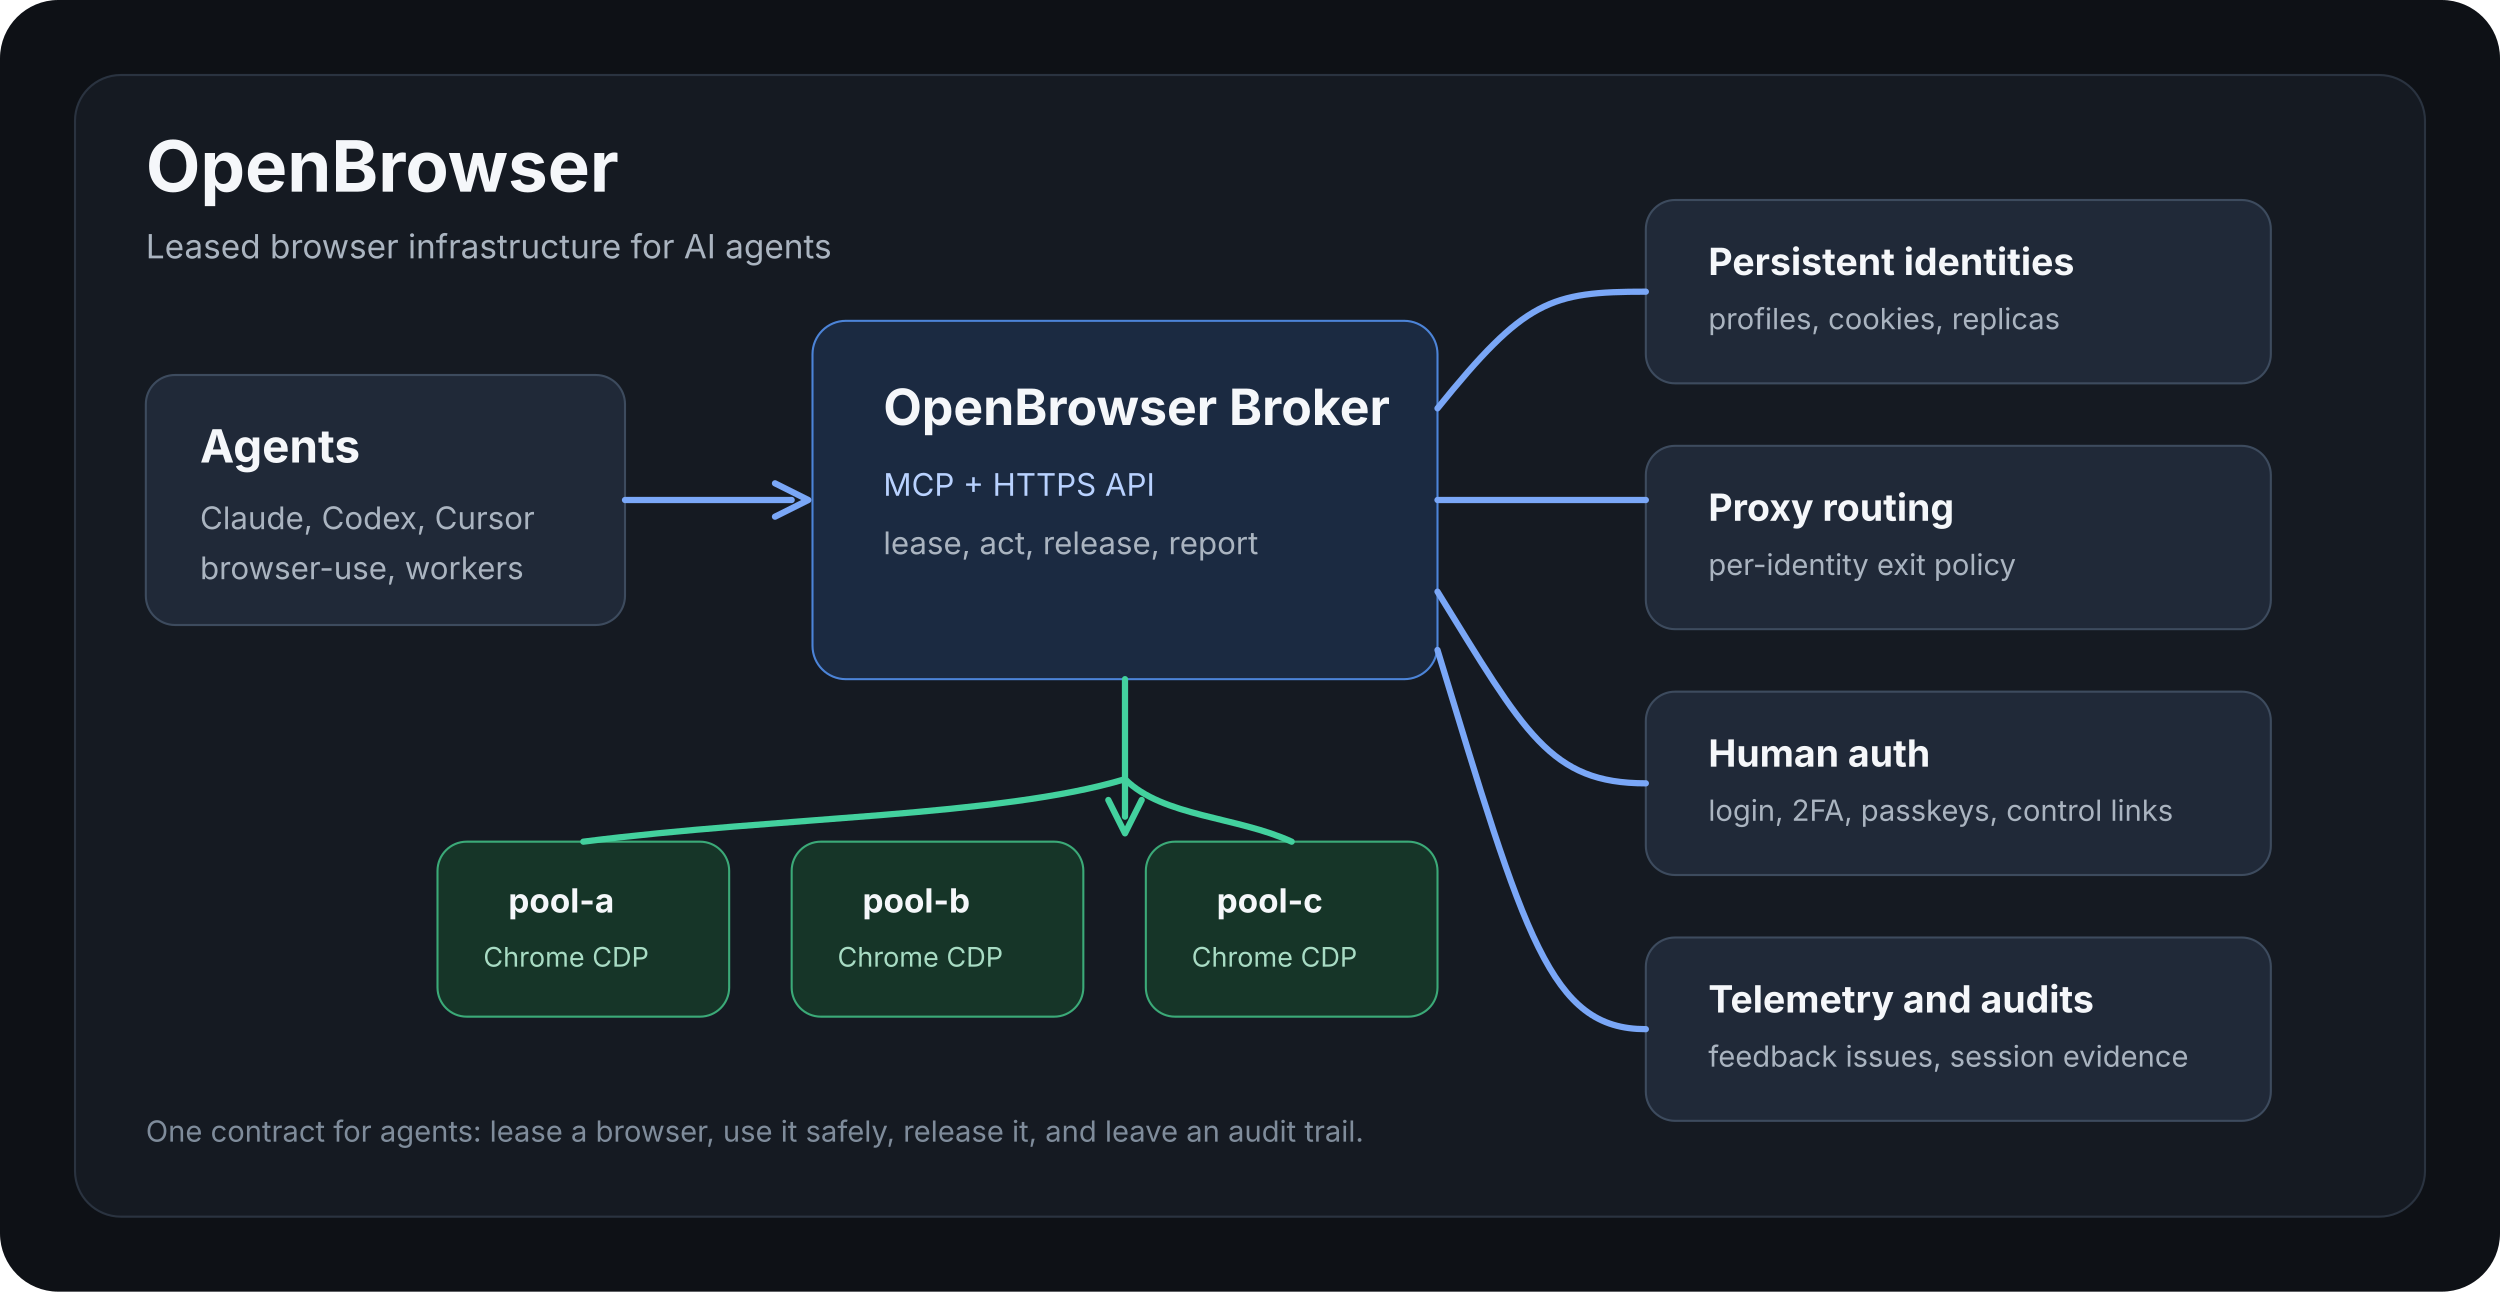
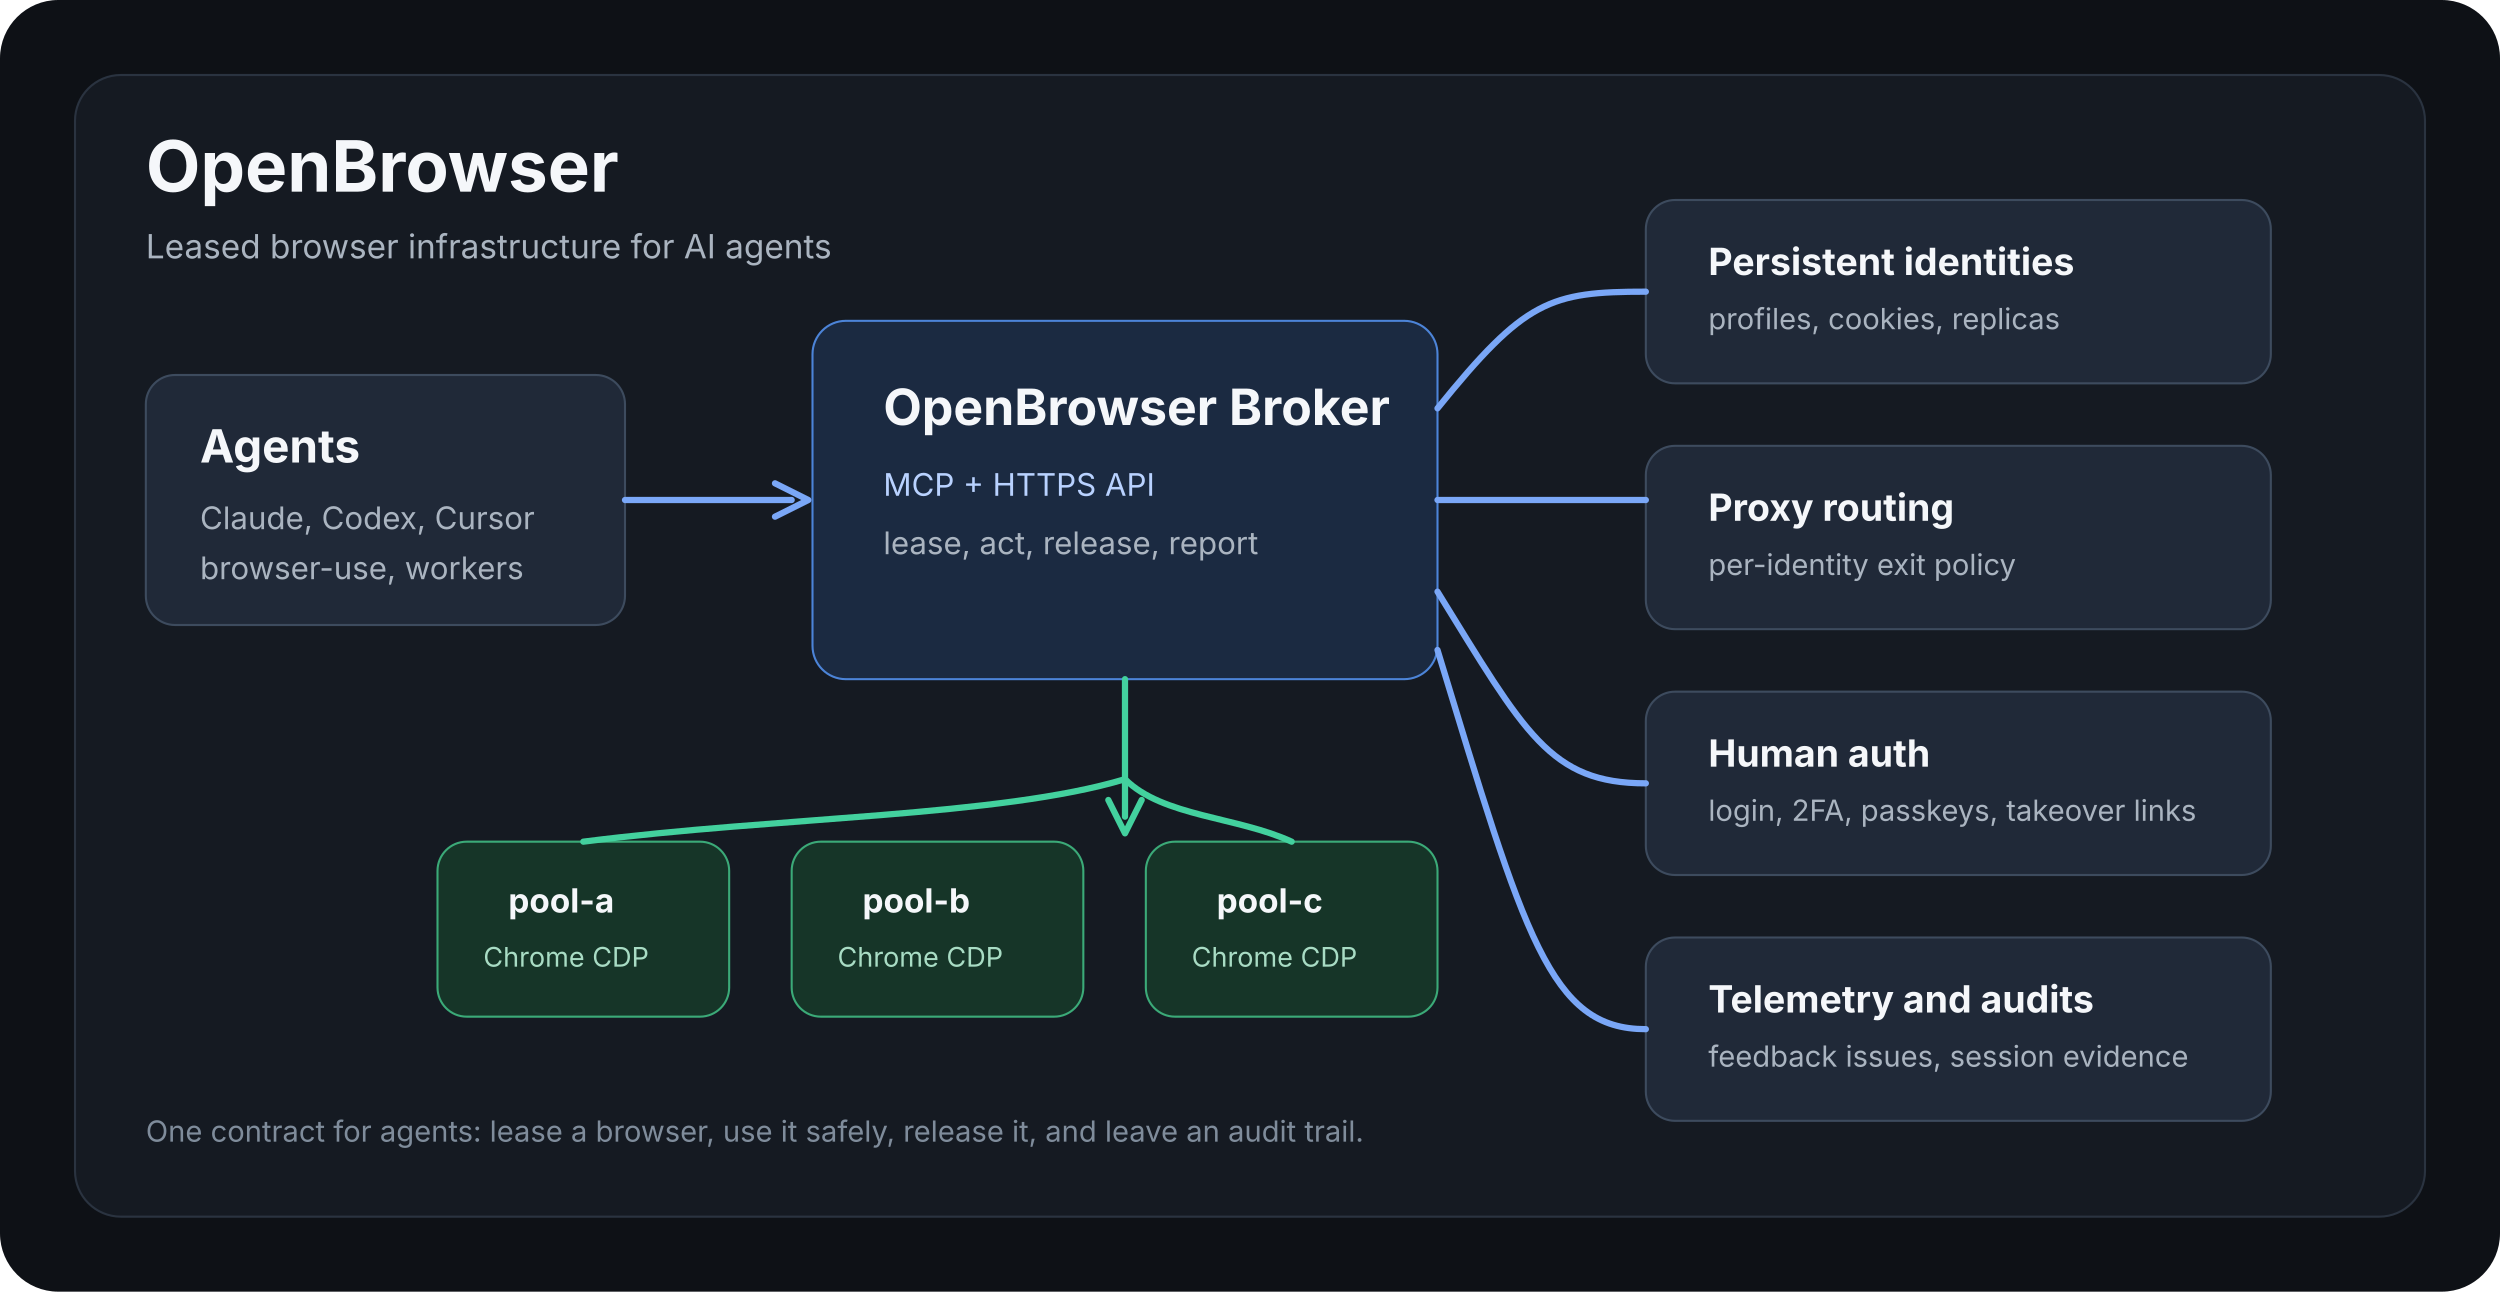
<svg xmlns="http://www.w3.org/2000/svg" width="1200" height="620" viewBox="0 0 1200 620" fill="none" role="img" aria-labelledby="title desc">
  <rect width="1200" height="620" rx="28" fill="#0E1116" />
  <rect x="36" y="36" width="1128" height="548" rx="22" fill="#151A22" stroke="#2A3340" />
  <text x="70" y="92" fill="#F5F7FA" font-family="Inter, ui-sans-serif, system-ui, -apple-system, BlinkMacSystemFont, Segoe UI, sans-serif" font-size="34" font-weight="700">OpenBrowser</text>
  <text x="70" y="124" fill="#AAB4C0" font-family="Inter, ui-sans-serif, system-ui, -apple-system, BlinkMacSystemFont, Segoe UI, sans-serif" font-size="16">Leased browser infrastructure for AI agents</text>
  <g>
    <rect x="70" y="180" width="230" height="120" rx="14" fill="#202938" stroke="#3D4B5E" />
    <text x="96" y="222" fill="#F5F7FA" font-family="Inter, ui-sans-serif, system-ui, sans-serif" font-size="22" font-weight="700">Agents</text>
    <text x="96" y="254" fill="#AAB4C0" font-family="Inter, ui-sans-serif, system-ui, sans-serif" font-size="15">Claude, Codex, Cursor</text>
    <text x="96" y="278" fill="#AAB4C0" font-family="Inter, ui-sans-serif, system-ui, sans-serif" font-size="15">browser-use, workers</text>
  </g>
  <g>
    <rect x="390" y="154" width="300" height="172" rx="16" fill="#1B2A41" stroke="#4C84D8" />
    <text x="424" y="204" fill="#F5F7FA" font-family="Inter, ui-sans-serif, system-ui, sans-serif" font-size="24" font-weight="700">OpenBrowser Broker</text>
    <text x="424" y="238" fill="#B9D2FF" font-family="Inter, ui-sans-serif, system-ui, sans-serif" font-size="15">MCP + HTTPS API</text>
    <text x="424" y="266" fill="#AAB4C0" font-family="Inter, ui-sans-serif, system-ui, sans-serif" font-size="15">lease, act, release, report</text>
  </g>
  <g>
    <rect x="790" y="96" width="300" height="88" rx="14" fill="#202938" stroke="#3D4B5E" />
    <text x="820" y="132" fill="#F5F7FA" font-family="Inter, ui-sans-serif, system-ui, sans-serif" font-size="18" font-weight="700">Persistent identities</text>
    <text x="820" y="158" fill="#AAB4C0" font-family="Inter, ui-sans-serif, system-ui, sans-serif" font-size="14">profiles, cookies, replicas</text>
    <rect x="790" y="214" width="300" height="88" rx="14" fill="#202938" stroke="#3D4B5E" />
    <text x="820" y="250" fill="#F5F7FA" font-family="Inter, ui-sans-serif, system-ui, sans-serif" font-size="18" font-weight="700">Proxy routing</text>
    <text x="820" y="276" fill="#AAB4C0" font-family="Inter, ui-sans-serif, system-ui, sans-serif" font-size="14">per-identity exit policy</text>
    <rect x="790" y="332" width="300" height="88" rx="14" fill="#202938" stroke="#3D4B5E" />
    <text x="820" y="368" fill="#F5F7FA" font-family="Inter, ui-sans-serif, system-ui, sans-serif" font-size="18" font-weight="700">Human auth</text>
-     <text x="820" y="394" fill="#AAB4C0" font-family="Inter, ui-sans-serif, system-ui, sans-serif" font-size="14">login, 2FA, passkeys, control links</text>
+     <text x="820" y="394" fill="#AAB4C0" font-family="Inter, ui-sans-serif, system-ui, sans-serif" font-size="14">login, 2FA, passkeys, takeover links</text>
    <rect x="790" y="450" width="300" height="88" rx="14" fill="#202938" stroke="#3D4B5E" />
    <text x="820" y="486" fill="#F5F7FA" font-family="Inter, ui-sans-serif, system-ui, sans-serif" font-size="18" font-weight="700">Telemetry and audits</text>
    <text x="820" y="512" fill="#AAB4C0" font-family="Inter, ui-sans-serif, system-ui, sans-serif" font-size="14">feedback issues, session evidence</text>
  </g>
  <g>
    <rect x="210" y="404" width="140" height="84" rx="14" fill="#163528" stroke="#3BAA78" />
    <text x="244" y="438" fill="#F5F7FA" font-family="Inter, ui-sans-serif, system-ui, sans-serif" font-size="16" font-weight="700">pool-a</text>
    <text x="232" y="464" fill="#A8DCC4" font-family="Inter, ui-sans-serif, system-ui, sans-serif" font-size="13">Chrome CDP</text>
    <rect x="380" y="404" width="140" height="84" rx="14" fill="#163528" stroke="#3BAA78" />
    <text x="414" y="438" fill="#F5F7FA" font-family="Inter, ui-sans-serif, system-ui, sans-serif" font-size="16" font-weight="700">pool-b</text>
    <text x="402" y="464" fill="#A8DCC4" font-family="Inter, ui-sans-serif, system-ui, sans-serif" font-size="13">Chrome CDP</text>
    <rect x="550" y="404" width="140" height="84" rx="14" fill="#163528" stroke="#3BAA78" />
    <text x="584" y="438" fill="#F5F7FA" font-family="Inter, ui-sans-serif, system-ui, sans-serif" font-size="16" font-weight="700">pool-c</text>
    <text x="572" y="464" fill="#A8DCC4" font-family="Inter, ui-sans-serif, system-ui, sans-serif" font-size="13">Chrome CDP</text>
  </g>
  <path d="M300 240 H380" stroke="#7AA7F7" stroke-width="3" stroke-linecap="round" />
  <path d="M372 232 L388 240 L372 248" stroke="#7AA7F7" stroke-width="3" stroke-linecap="round" stroke-linejoin="round" />
  <path d="M690 196 C732 144 744 140 790 140" stroke="#7AA7F7" stroke-width="3" stroke-linecap="round" />
  <path d="M690 240 H790" stroke="#7AA7F7" stroke-width="3" stroke-linecap="round" />
  <path d="M690 284 C732 352 744 376 790 376" stroke="#7AA7F7" stroke-width="3" stroke-linecap="round" />
  <path d="M690 312 C732 450 744 494 790 494" stroke="#7AA7F7" stroke-width="3" stroke-linecap="round" />
  <path d="M540 326 V392" stroke="#43D19E" stroke-width="3" stroke-linecap="round" />
  <path d="M532 384 L540 400 L548 384" stroke="#43D19E" stroke-width="3" stroke-linecap="round" stroke-linejoin="round" />
  <path d="M540 374 C480 392 374 392 280 404" stroke="#43D19E" stroke-width="3" stroke-linecap="round" />
  <path d="M540 374 C558 392 594 392 620 404" stroke="#43D19E" stroke-width="3" stroke-linecap="round" />
  <text x="70" y="548" fill="#7F8C9B" font-family="Inter, ui-sans-serif, system-ui, sans-serif" font-size="14">One contract for agents: lease a browser, use it safely, release it, and leave an audit trail.</text>
</svg>
